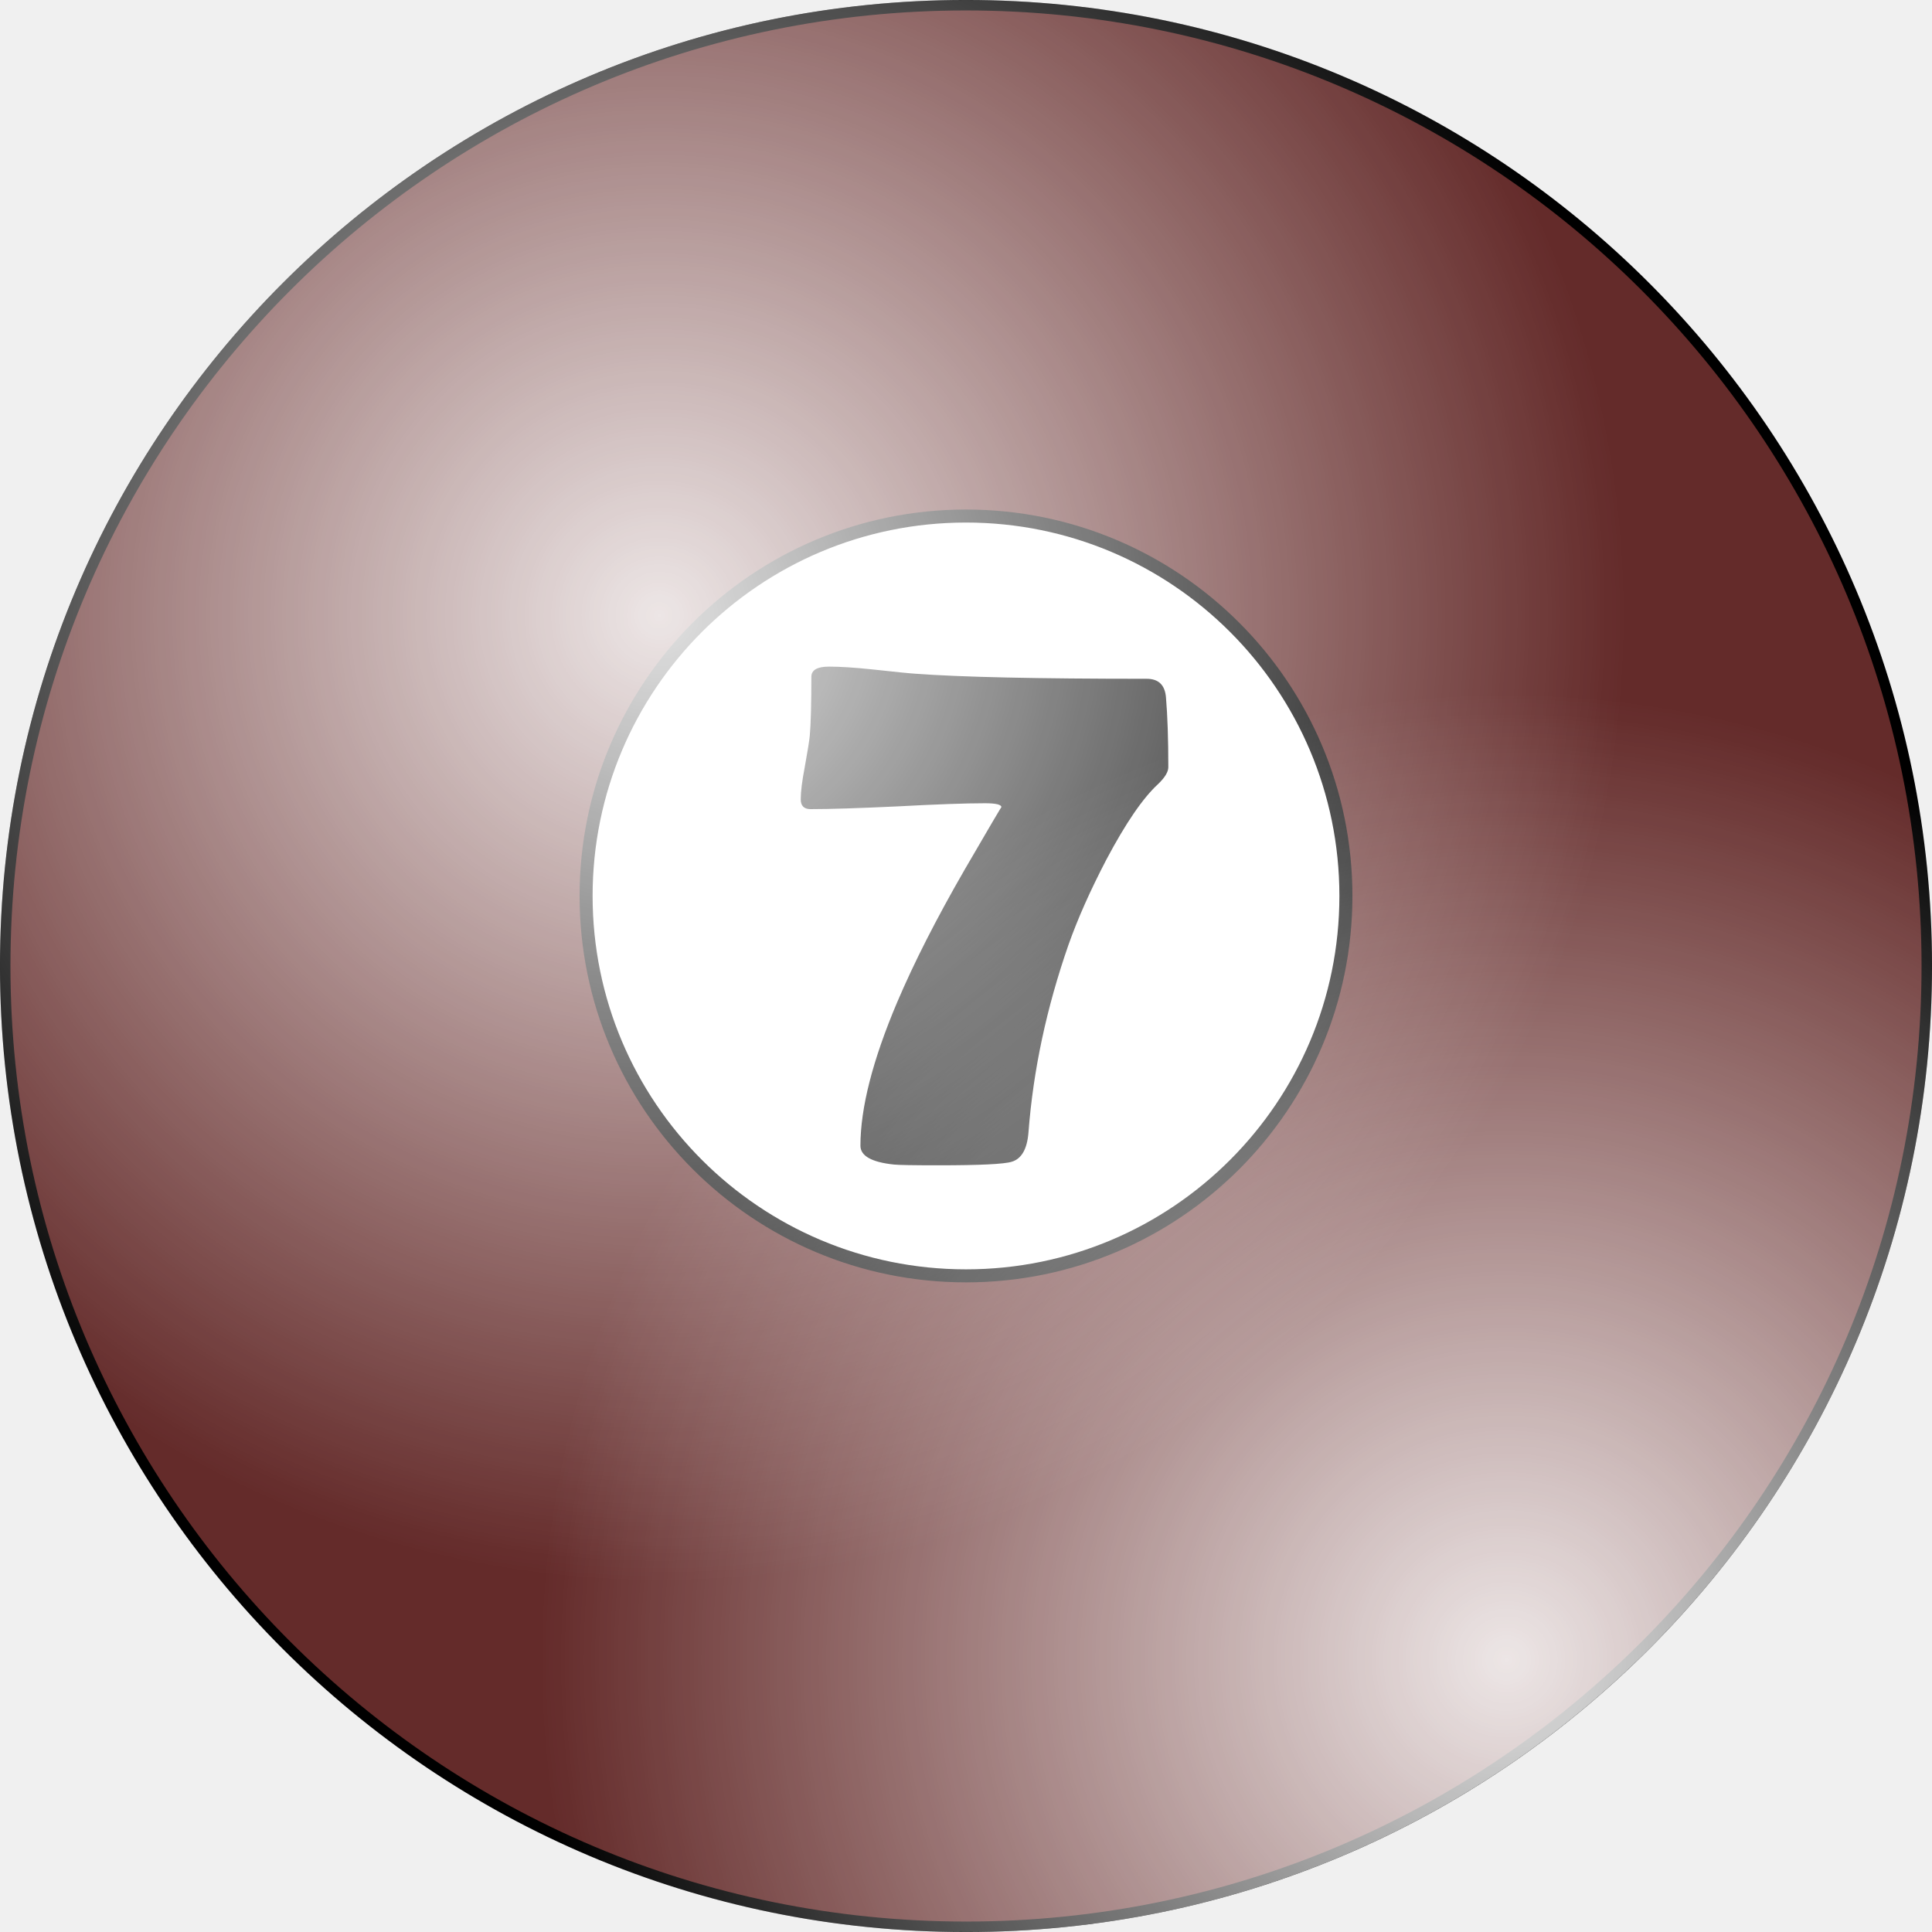
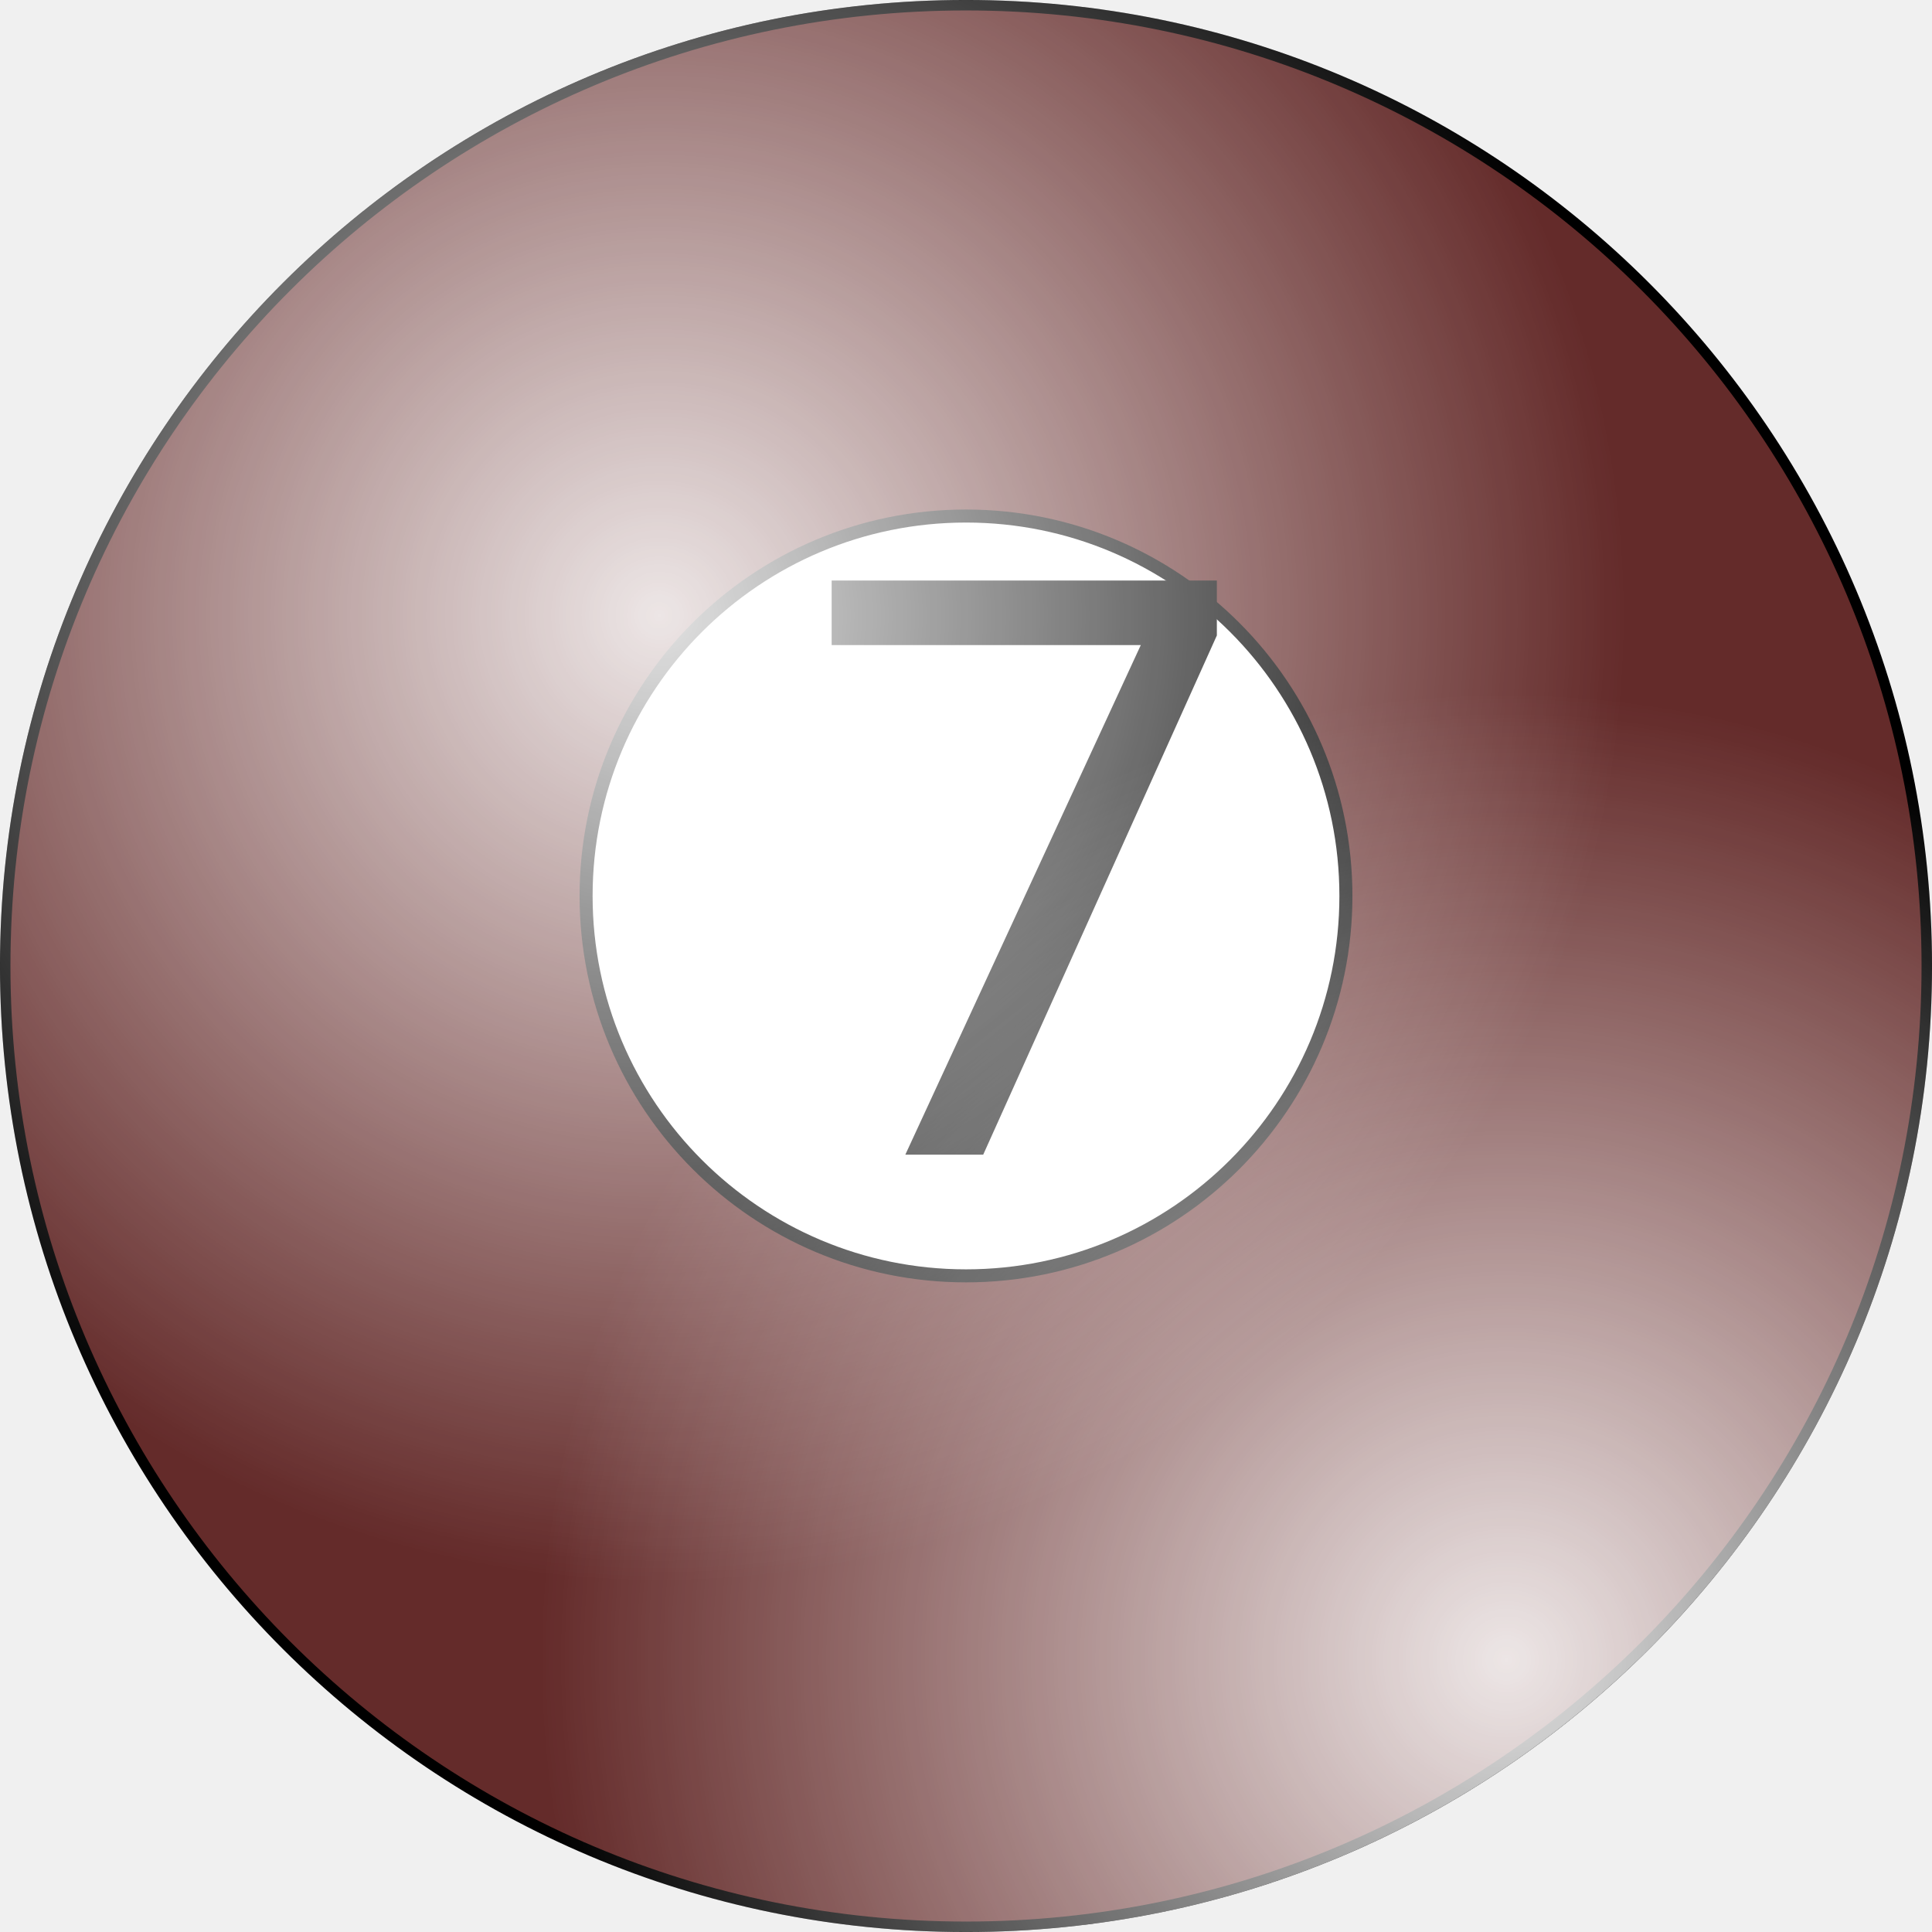
<svg xmlns="http://www.w3.org/2000/svg" xmlns:xlink="http://www.w3.org/1999/xlink" width="50mm" height="50mm" viewBox="0 0 50 50" version="1.1" id="svg8">
  <defs id="defs2">
-     <radialGradient xlink:href="#linearGradient1135" id="radialGradient1561-9" cx="54.447" cy="49.531" fx="54.447" fy="49.531" r="32.128" gradientTransform="matrix(0.7781381,0,0,0.7781381,-3.382361,4.411751)" gradientUnits="userSpaceOnUse" />
+     <radialGradient xlink:href="#linearGradient1135" id="radialGradient1561-9" cx="54.447" cy="49.531" fx="54.447" fy="49.531" r="32.128" gradientTransform="matrix(0.7781381,0,0,0.7781381,-3.382357,4.411755)" gradientUnits="userSpaceOnUse" />
    <linearGradient id="linearGradient1135">
      <stop style="stop-color:#ffffff;stop-opacity:1;" offset="0" id="stop1131" />
      <stop style="stop-color:#ffffff;stop-opacity:0;" offset="1" id="stop1133" />
    </linearGradient>
-     <radialGradient xlink:href="#linearGradient1135" id="radialGradient1561" cx="26.274" cy="14.8" fx="26.274" fy="14.8" r="32.128" gradientTransform="matrix(0.7781381,0,0,0.7781381,-3.382361,4.411754)" gradientUnits="userSpaceOnUse" />
+     <radialGradient xlink:href="#linearGradient1135" id="radialGradient1561" cx="26.274" cy="14.8" fx="26.274" fy="14.8" r="32.128" gradientTransform="matrix(0.7781381,0,0,0.7781381,-3.382359,4.411755)" gradientUnits="userSpaceOnUse" />
  </defs>
  <g id="layer1">
    <circle style="display:inline;fill:#642b2a;fill-opacity:1;stroke:#000000;stroke-width:0.271;stroke-opacity:1;paint-order:markers fill stroke" id="path833" cx="25" cy="25" r="24.865" />
    <circle style="display:inline;fill:#ffffff;fill-opacity:1;stroke:#000000;stroke-width:0.337;stroke-opacity:1;paint-order:markers fill stroke" id="path891" cx="25" cy="23.187" r="9.832" />
-     <g aria-label="7" id="text1149" style="font-style:normal;font-variant:normal;font-weight:normal;font-stretch:normal;font-size:20.814px;line-height:1.25;font-family:'Berlin Sans FB Demi';-inkscape-font-specification:'Berlin Sans FB Demi';display:inline;stroke-width:0.265">
-       <path d="m 30.236,19.854 q 0,0.183 -0.264,0.437 -0.589,0.539 -1.342,1.961 -0.62,1.189 -0.976,2.195 -0.854,2.449 -1.037,4.858 -0.051,0.65 -0.437,0.762 -0.295,0.091 -1.9,0.091 -0.965,0 -1.148,-0.02 -0.864,-0.091 -0.864,-0.488 0,-1.463 0.945,-3.699 0.661,-1.555 1.758,-3.455 0.945,-1.626 0.945,-1.606 0,-0.102 -0.427,-0.102 -0.752,0 -2.256,0.081 -1.504,0.071 -2.256,0.071 -0.254,0 -0.254,-0.254 0,-0.295 0.102,-0.823 0.112,-0.62 0.132,-0.823 0.041,-0.457 0.041,-1.524 0,-0.264 0.457,-0.264 0.427,0 1.108,0.071 0.935,0.102 1.118,0.112 1.748,0.132 5.996,0.132 0.457,0 0.498,0.478 0.061,0.722 0.061,1.809 z" style="font-style:normal;font-variant:normal;font-weight:normal;font-stretch:normal;font-size:20.814px;font-family:'Berlin Sans FB Demi';-inkscape-font-specification:'Berlin Sans FB Demi';stroke-width:0.265" id="path841" />
-     </g>
+     <text xml:space="preserve" style="font-style:normal;font-variant:normal;font-weight:normal;font-stretch:normal;font-size:20.814px;line-height:1.25;font-family:'Berlin Sans FB Demi';-inkscape-font-specification:'Berlin Sans FB Demi';display:inline;stroke-width:0.265" x="20.602" y="29.885" id="text1149">
+       <tspan id="tspan1147" x="20.602" y="29.885" style="font-style:normal;font-variant:normal;font-weight:normal;font-stretch:normal;font-size:20.814px;font-family:'Berlin Sans FB Demi';-inkscape-font-specification:'Berlin Sans FB Demi';stroke-width:0.265">7</tspan>
+     </text>
    <circle style="display:inline;opacity:0.881;mix-blend-mode:normal;fill:url(#radialGradient1561-9);fill-opacity:1;stroke:none;stroke-width:0.213;stroke-opacity:1;paint-order:markers fill stroke" id="path1129-9" cx="25" cy="25" r="25" />
    <circle style="display:inline;opacity:0.881;mix-blend-mode:normal;fill:url(#radialGradient1561);fill-opacity:1;stroke:none;stroke-width:0.213;stroke-opacity:1;paint-order:markers fill stroke" id="path1129" cx="25" cy="25" r="25" />
  </g>
</svg>
